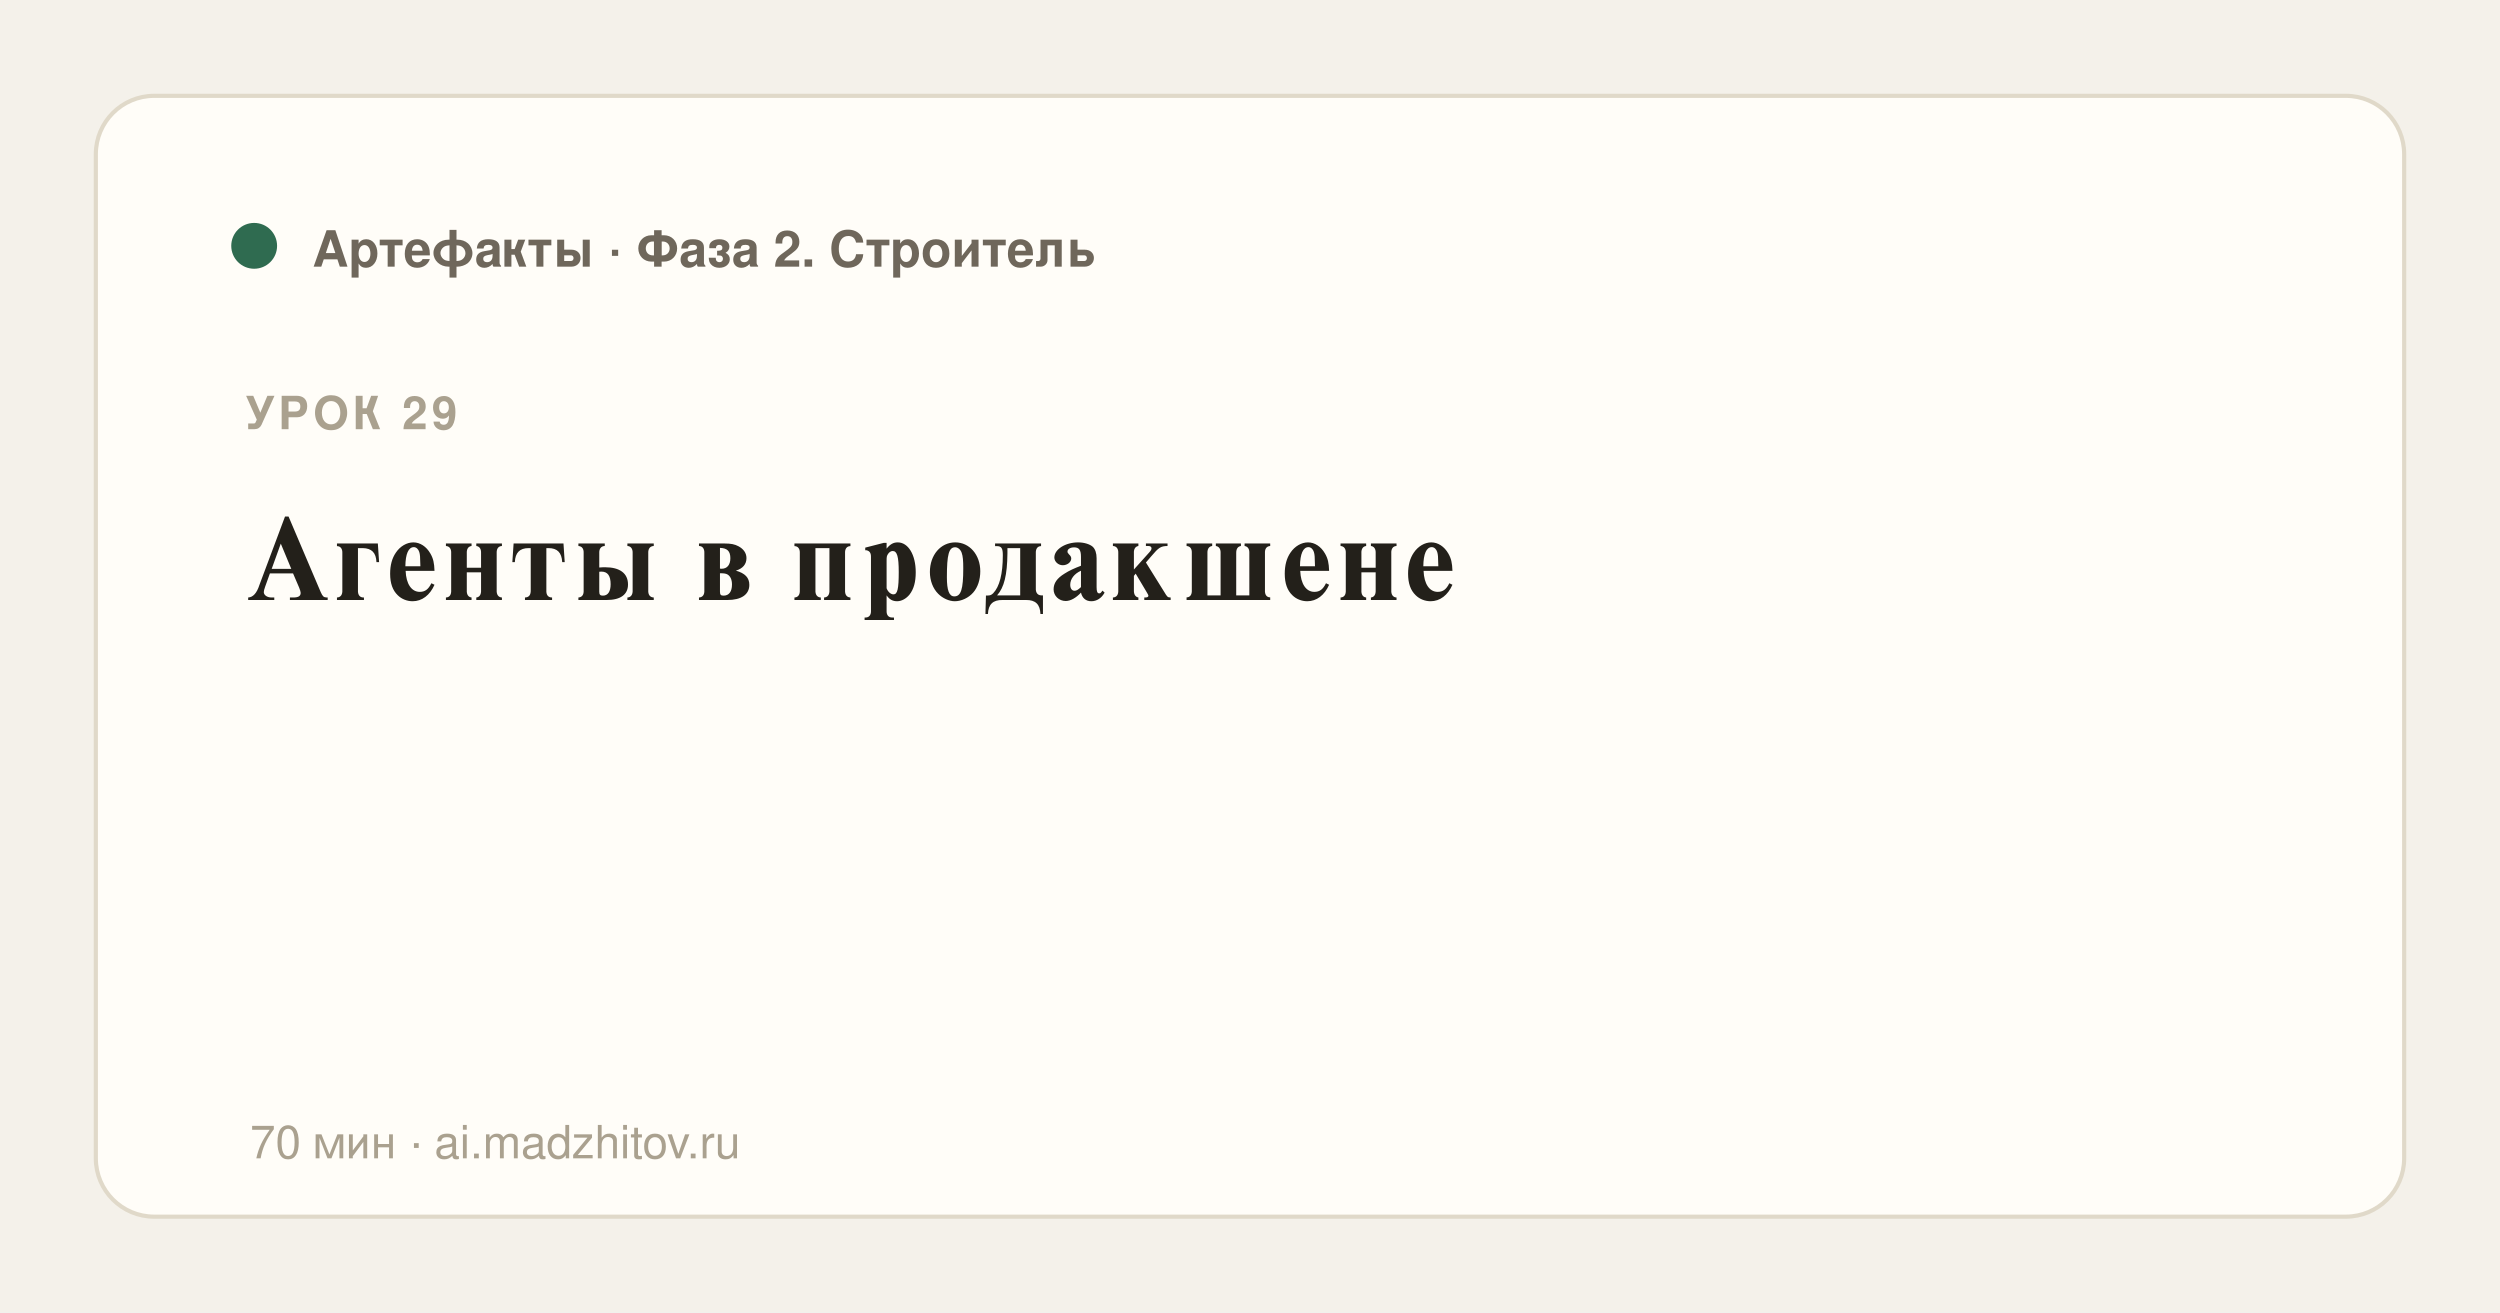
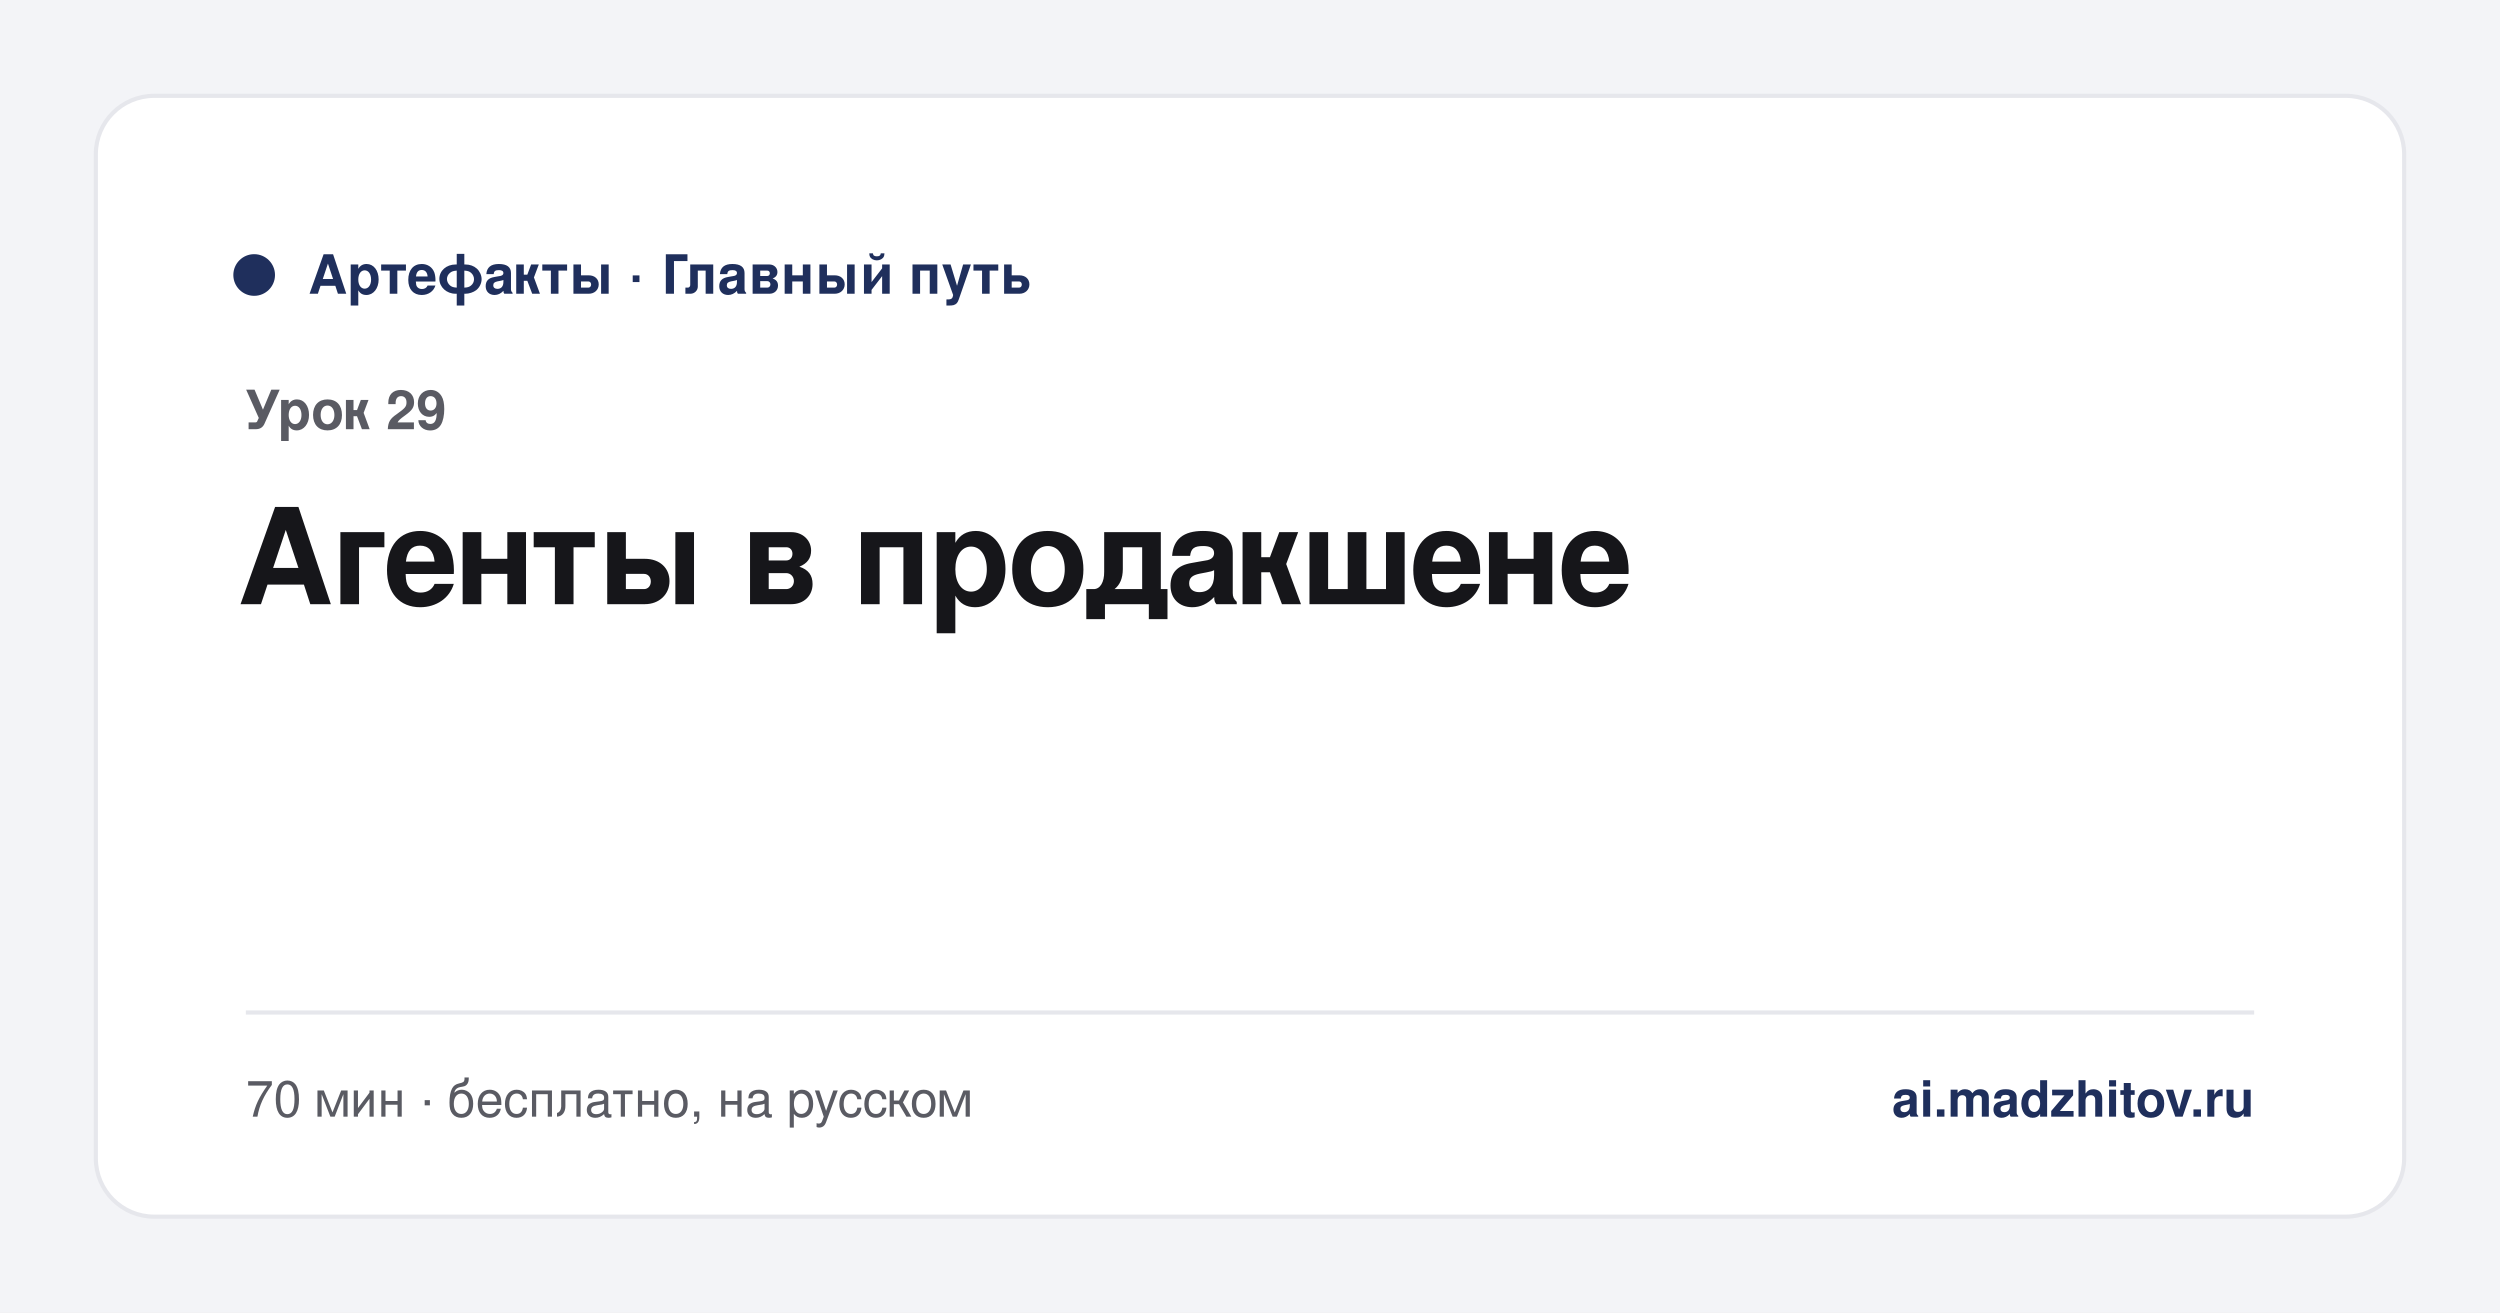
<svg xmlns="http://www.w3.org/2000/svg" width="1200" height="630" viewBox="0 0 1200 630">
-   <rect width="1200" height="630" fill="#f4f1ea" />
-   <rect x="46" y="46" width="1108" height="538" rx="28" fill="#fffdf8" stroke="#e0d9c9" stroke-width="2" />
-   <circle cx="122" cy="118" r="11" fill="#2f6b50" />
-   <text x="150" y="128" fill="#6f675b" font-family="Helvetica, Arial, sans-serif" font-size="24" font-weight="600">Артефакты · Фаза 2. Строитель</text>
-   <text x="118" y="206" fill="#aaa18f" font-family="Helvetica, Arial, sans-serif" font-size="22" font-weight="700" letter-spacing="2">УРОК 29</text>
-   <text x="116" y="288" fill="#23201a" font-family="Georgia, Times, serif" font-weight="700" font-size="60" letter-spacing="-1">Агенты в продакшене</text>
-   <text x="120" y="556" fill="#aaa18f" font-family="Helvetica, Arial, sans-serif" font-size="22">70 мин · ai.madzhitov.ru</text>
+   <rect width="1200" height="630" fill="#F3F4F7" />
+   <rect x="46" y="46" width="1108" height="538" rx="28" fill="#FFFFFF" stroke="#E6E7EC" stroke-width="2" />
+   <circle cx="122" cy="132" r="10" fill="#1F2F5C" />
+   <text x="148" y="141" fill="#1F2F5C" font-family="Helvetica Neue, Helvetica, Arial, sans-serif" font-size="26" font-weight="600">Артефакты · Главный путь</text>
+   <text x="118" y="206" fill="#5A5B63" font-family="Helvetica Neue, Helvetica, Arial, sans-serif" font-size="26" font-weight="600">Урок 29</text>
+   <text x="114" y="290" fill="#16161A" font-family="Helvetica Neue, Helvetica, Arial, sans-serif" font-weight="700" font-size="64" letter-spacing="-1.5">Агенты в продакшене</text>
+   <line x1="118" y1="486" x2="1082" y2="486" stroke="#E6E7EC" stroke-width="2" />
+   <text x="118" y="536" fill="#5A5B63" font-family="Helvetica Neue, Helvetica, Arial, sans-serif" font-size="24">70 мин · бесплатно, на русском</text>
+   <text x="1082" y="536" fill="#1F2F5C" font-family="Helvetica Neue, Helvetica, Arial, sans-serif" font-size="24" font-weight="600" text-anchor="end">ai.madzhitov.ru</text>
</svg>
